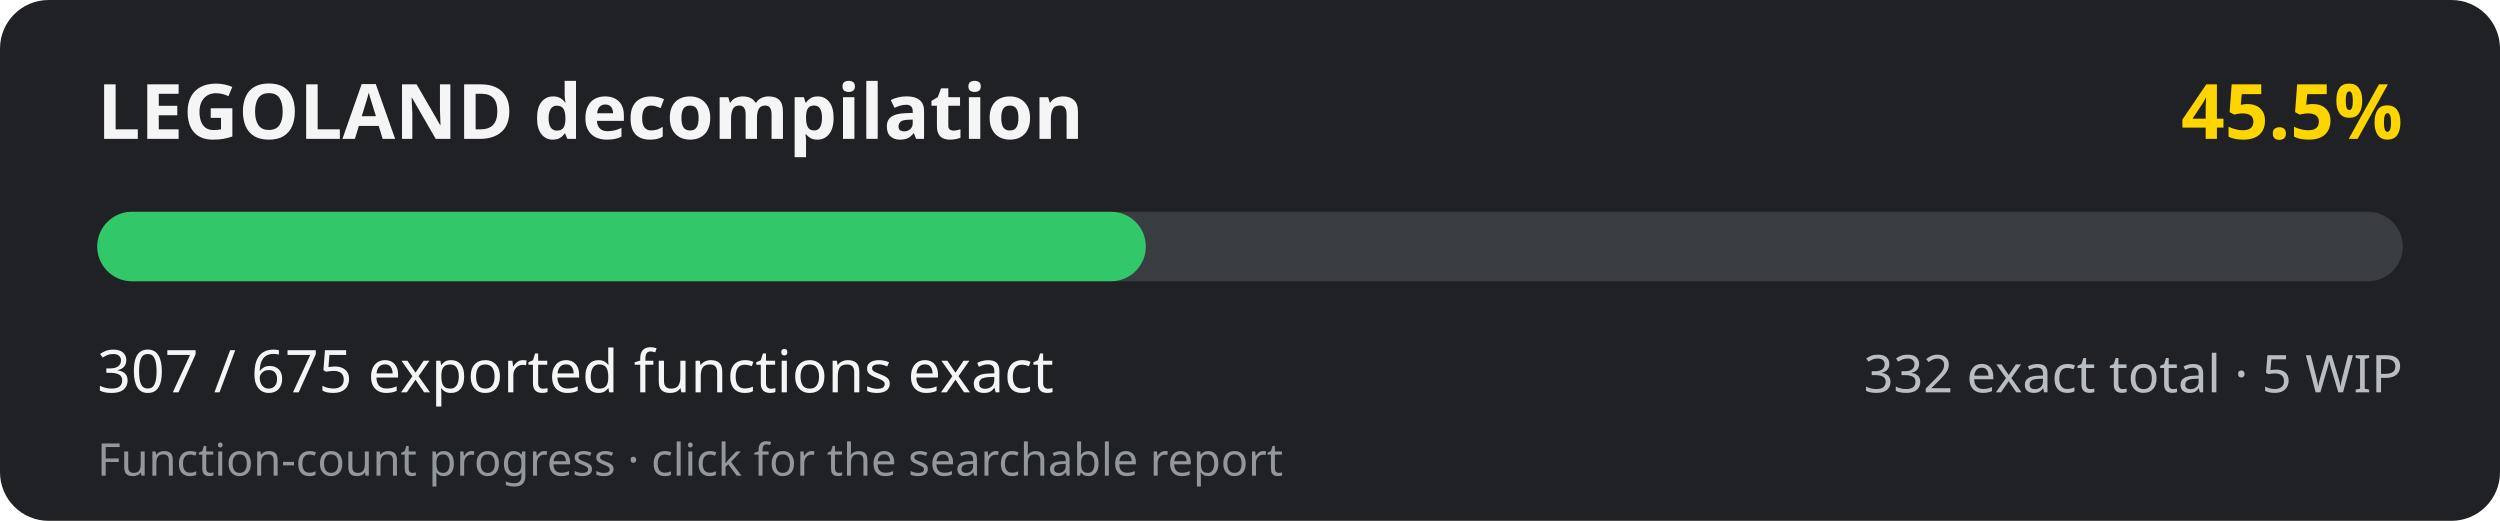
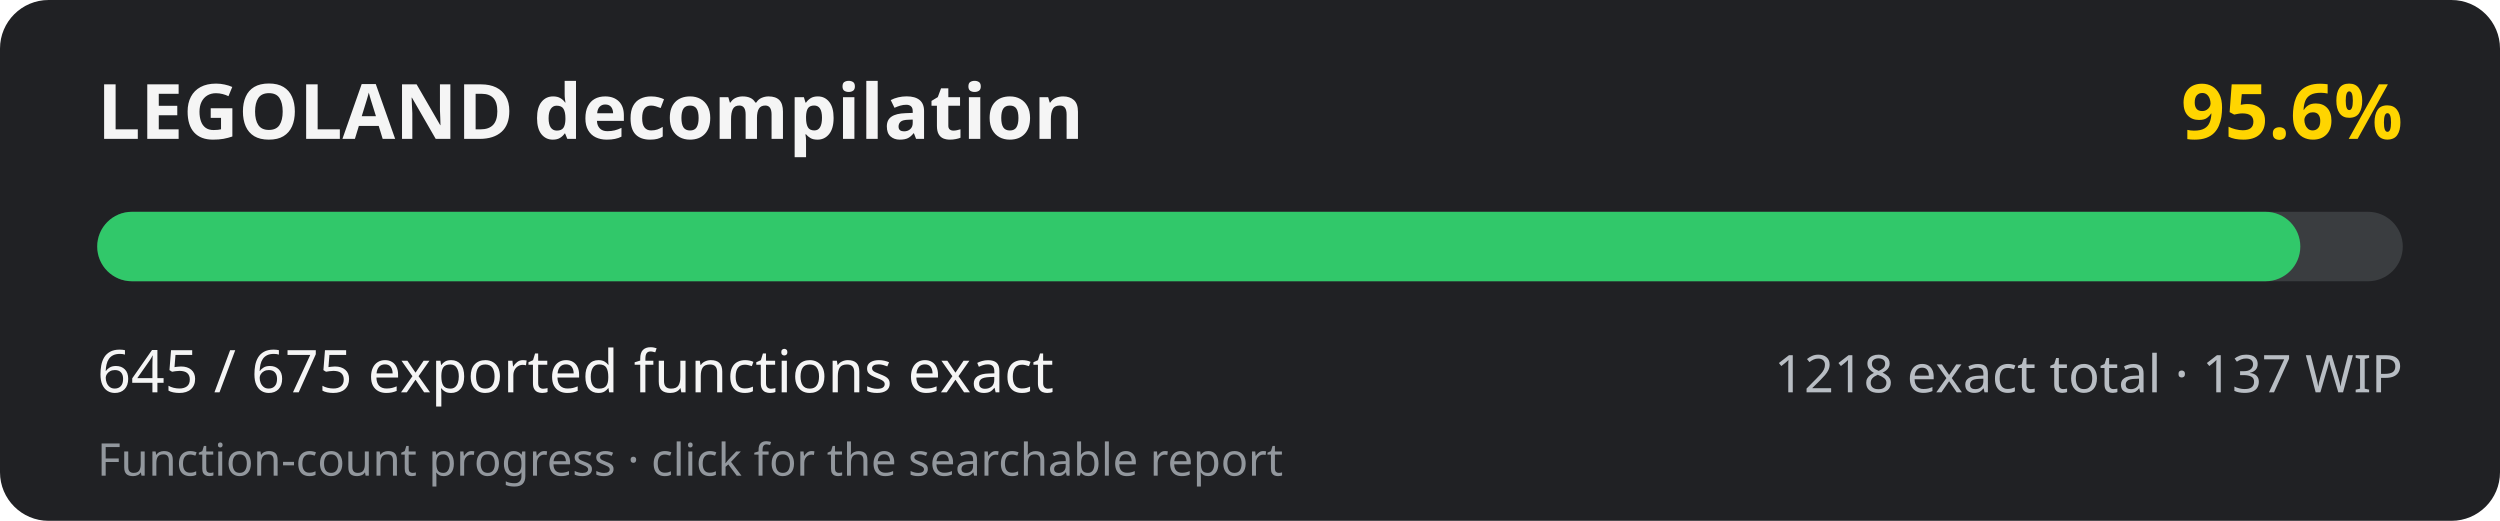
<svg xmlns="http://www.w3.org/2000/svg" width="720" height="150" viewBox="0 0 720 150" role="img" aria-labelledby="title desc">
  <rect width="720" height="150" rx="14" fill="#202124" />
  <text x="28" y="40" fill="#f5f5f5" font-family="system-ui, sans-serif" font-size="22" font-weight="700">LEGOLAND decompilation</text>
-   <text x="692" y="40" fill="#ffd500" text-anchor="end" font-family="system-ui, sans-serif" font-size="22" font-weight="700">45.5%</text>
+   <text x="692" y="40" fill="#ffd500" text-anchor="end" font-family="system-ui, sans-serif" font-size="22" font-weight="700">95.6%</text>
  <rect x="28" y="61" width="664" height="20" rx="10" fill="#3a3d40" />
-   <rect x="28" y="61" width="302.00" height="20" rx="10" fill="#31c86a" />
-   <text x="28" y="113" fill="#f5f5f5" font-family="system-ui, sans-serif" font-size="17">307 / 675 exported functions exact</text>
-   <text x="692" y="113" fill="#b8bdc3" text-anchor="end" font-family="system-ui, sans-serif" font-size="15">332 exact total · 5 WIP</text>
+   <rect x="28" y="61" width="634.49" height="20" rx="10" fill="#31c86a" />
+   <text x="28" y="113" fill="#f5f5f5" font-family="system-ui, sans-serif" font-size="17">645 / 675 exported functions exact</text>
+   <text x="692" y="113" fill="#b8bdc3" text-anchor="end" font-family="system-ui, sans-serif" font-size="15">1218 exact total · 137 WIP</text>
  <text x="28" y="137" fill="#92979d" font-family="system-ui, sans-serif" font-size="13">Function-count progress · click for the searchable report</text>
</svg>
